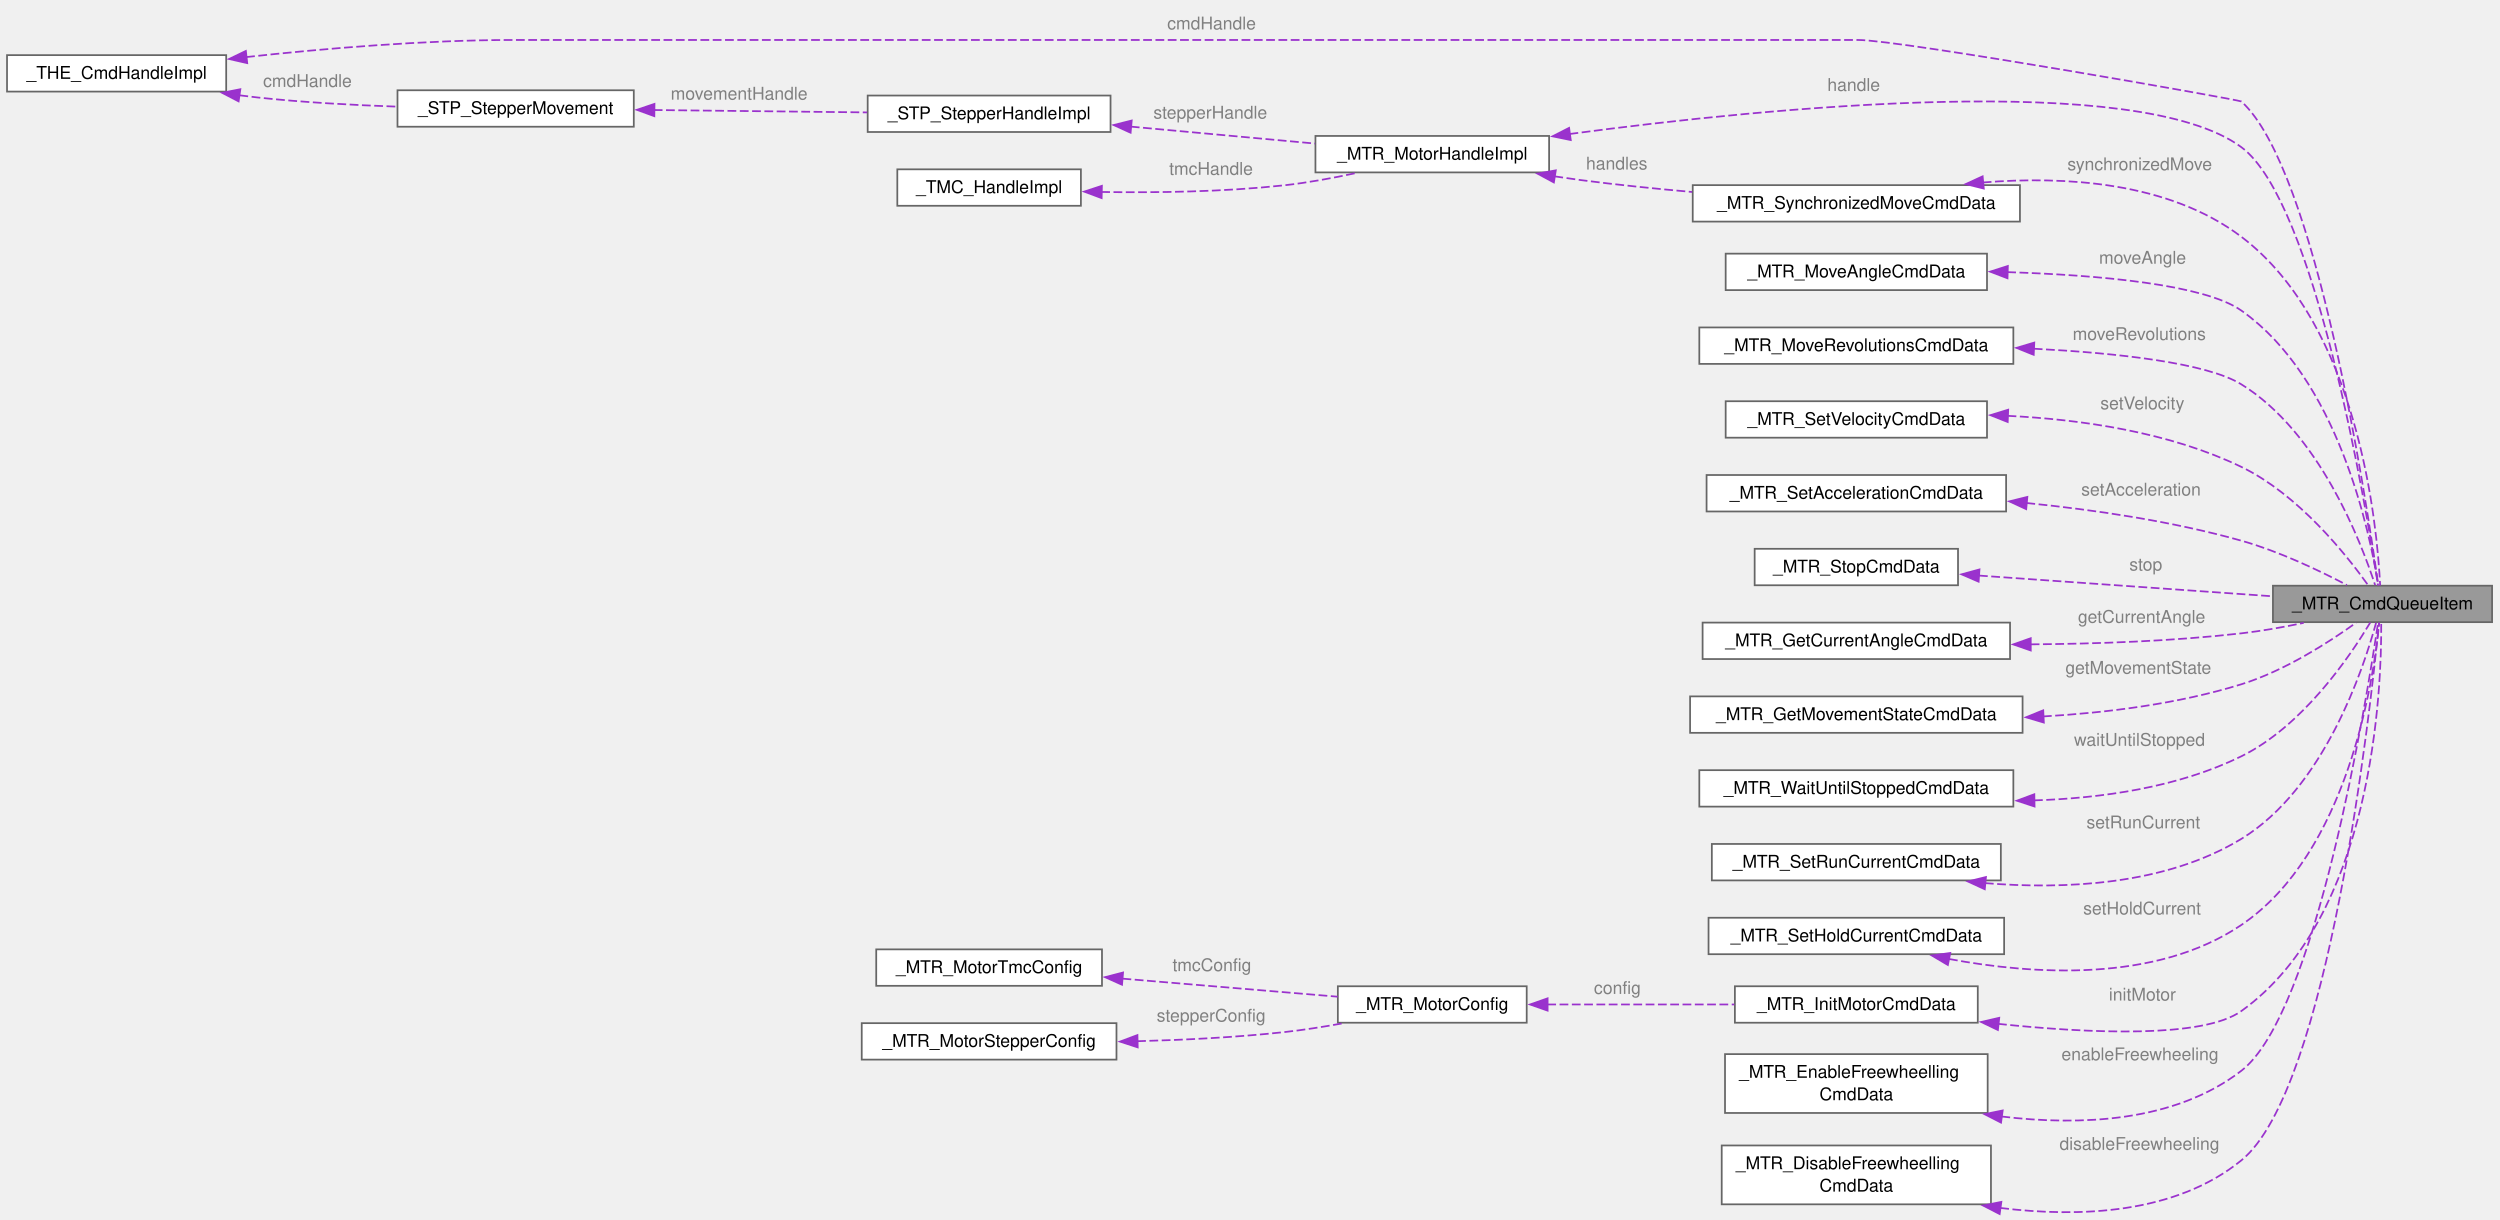
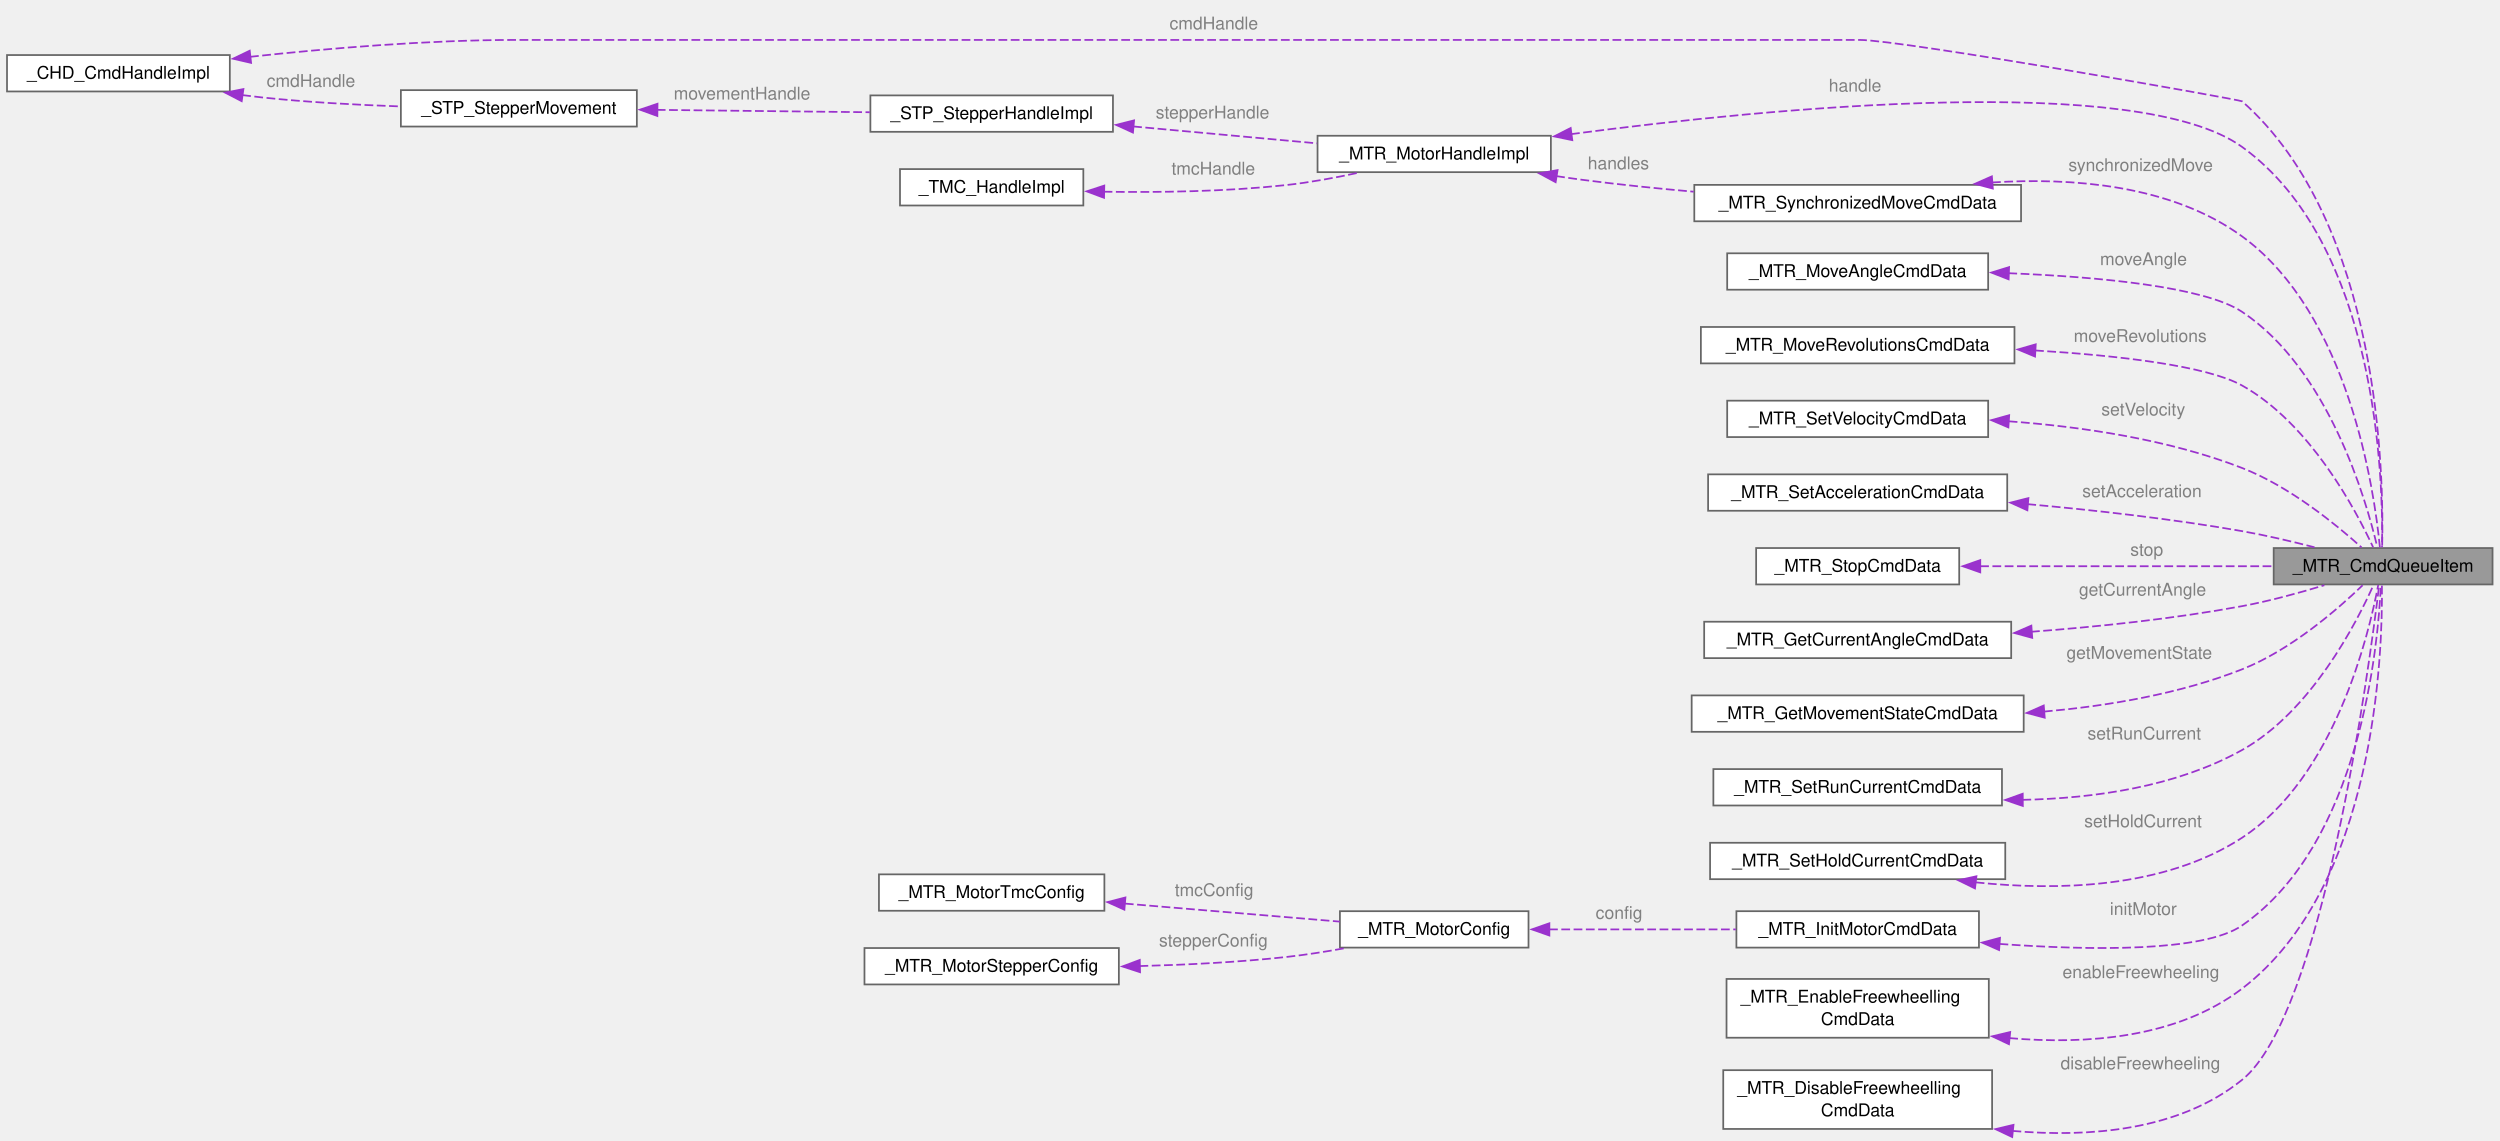
- <svg xmlns="http://www.w3.org/2000/svg" xmlns:xlink="http://www.w3.org/1999/xlink" width="1423pt" height="694pt" viewBox="0.00 0.00 1423.00 694.00">
-   <g id="graph0" class="graph" transform="scale(1 1) rotate(0) translate(4 690.08)">
+ <svg xmlns="http://www.w3.org/2000/svg" xmlns:xlink="http://www.w3.org/1999/xlink" width="1425pt" height="650pt" viewBox="0.00 0.00 1425.00 650.00">
+   <g id="graph0" class="graph" transform="scale(1 1) rotate(0) translate(4 646.05)">
    <g id="Node000001" class="node">
      <g id="a_Node000001">
        <a xlink:title=" ">
-           <polygon fill="#999999" stroke="#666666" points="1414.5,-356.7 1289.75,-356.7 1289.75,-335.95 1414.5,-335.95 1414.5,-356.7" />
-           <text xml:space="preserve" text-anchor="middle" x="1352.12" y="-343.2" font-family="Helvetica,sans-Serif" font-size="10.00">_MTR_CmdQueueItem</text>
+           <polygon fill="#999999" stroke="#666666" points="1416.75,-333.67 1292,-333.67 1292,-312.92 1416.75,-312.92 1416.75,-333.67" />
+           <text xml:space="preserve" text-anchor="middle" x="1354.38" y="-320.17" font-family="Helvetica,sans-Serif" font-size="10.00">_MTR_CmdQueueItem</text>
        </a>
      </g>
    </g>
    <g id="Node000002" class="node">
      <g id="a_Node000002">
        <a xlink:href="struct__MTR__MotorHandleImpl.html" target="_top" xlink:title=" ">
-           <polygon fill="white" stroke="#666666" points="877.75,-612.7 744.75,-612.7 744.75,-591.95 877.75,-591.95 877.75,-612.7" />
-           <text xml:space="preserve" text-anchor="middle" x="811.25" y="-599.2" font-family="Helvetica,sans-Serif" font-size="10.00">_MTR_MotorHandleImpl</text>
+           <polygon fill="white" stroke="#666666" points="880,-568.67 747,-568.67 747,-547.92 880,-547.92 880,-568.67" />
+           <text xml:space="preserve" text-anchor="middle" x="813.5" y="-555.17" font-family="Helvetica,sans-Serif" font-size="10.00">_MTR_MotorHandleImpl</text>
        </a>
      </g>
    </g>
    <g id="edge1_Node000001_Node000002" class="edge">
      <g id="a_edge1_Node000001_Node000002">
        <a xlink:title=" ">
-           <path fill="none" stroke="#9a32cd" stroke-dasharray="5,2" d="M889.35,-613.8C1004.25,-629.13 1213.19,-649.68 1271.75,-606.33 1313.95,-575.09 1342.75,-401.75 1349.57,-356.92" />
-           <polygon fill="#9a32cd" stroke="#9a32cd" points="890.07,-610.36 879.69,-612.49 889.13,-617.3 890.07,-610.36" />
-         </a>
-       </g>
-       <text xml:space="preserve" text-anchor="start" x="1036.12" y="-638.33" font-family="Helvetica,sans-Serif" font-size="10.00" fill="grey">handle</text>
-     </g>
-     <g id="Node000015" class="node">
-       <g id="a_Node000015">
+           <path fill="none" stroke="#9a32cd" stroke-dasharray="5,2" d="M891.47,-569.59C1006.2,-584.69 1214.91,-604.93 1274,-562.3 1351.11,-506.65 1354.49,-373.04 1353.76,-334.11" />
+           <polygon fill="#9a32cd" stroke="#9a32cd" points="892.2,-566.16 881.83,-568.3 891.28,-573.1 892.2,-566.16" />
+         </a>
+       </g>
+       <text xml:space="preserve" text-anchor="start" x="1038.38" y="-593.85" font-family="Helvetica,sans-Serif" font-size="10.00" fill="grey">handle</text>
+     </g>
+     <g id="Node000014" class="node">
+       <g id="a_Node000014">
        <a xlink:href="struct__MTR__SynchronizedMoveCmdData.html" target="_top" xlink:title=" ">
-           <polygon fill="white" stroke="#666666" points="1145.75,-584.7 959.5,-584.7 959.5,-563.95 1145.75,-563.95 1145.75,-584.7" />
-           <text xml:space="preserve" text-anchor="middle" x="1052.62" y="-571.2" font-family="Helvetica,sans-Serif" font-size="10.00">_MTR_SynchronizedMoveCmdData</text>
-         </a>
-       </g>
-     </g>
-     <g id="edge16_Node000015_Node000002" class="edge">
-       <g id="a_edge16_Node000015_Node000002">
-         <a xlink:title=" ">
-           <path fill="none" stroke="#9a32cd" stroke-dasharray="5,2" d="M880.74,-589.72C885.81,-588.94 890.86,-588.22 895.75,-587.58 916.22,-584.91 938.27,-582.65 959.16,-580.81" />
-           <polygon fill="#9a32cd" stroke="#9a32cd" points="880.46,-586.22 871.13,-591.25 881.56,-593.13 880.46,-586.22" />
-         </a>
-       </g>
-       <text xml:space="preserve" text-anchor="start" x="898.75" y="-593.58" font-family="Helvetica,sans-Serif" font-size="10.00" fill="grey">handles</text>
+           <polygon fill="white" stroke="#666666" points="1148,-540.67 961.75,-540.67 961.75,-519.92 1148,-519.92 1148,-540.67" />
+           <text xml:space="preserve" text-anchor="middle" x="1054.88" y="-527.17" font-family="Helvetica,sans-Serif" font-size="10.00">_MTR_SynchronizedMoveCmdData</text>
+         </a>
+       </g>
+     </g>
+     <g id="edge15_Node000014_Node000002" class="edge">
+       <g id="a_edge15_Node000014_Node000002">
+         <a xlink:title=" ">
+           <path fill="none" stroke="#9a32cd" stroke-dasharray="5,2" d="M882.99,-545.69C888.06,-544.91 893.11,-544.19 898,-543.55 918.47,-540.88 940.52,-538.62 961.41,-536.78" />
+           <polygon fill="#9a32cd" stroke="#9a32cd" points="882.71,-542.19 873.38,-547.22 883.81,-549.1 882.71,-542.19" />
+         </a>
+       </g>
+       <text xml:space="preserve" text-anchor="start" x="901" y="-549.55" font-family="Helvetica,sans-Serif" font-size="10.00" fill="grey">handles</text>
    </g>
    <g id="Node000003" class="node">
      <g id="a_Node000003">
        <a xlink:href="struct__STP__StepperHandleImpl.html" target="_top" xlink:title="Handle structure for a stepper motor instance.">
-           <polygon fill="white" stroke="#666666" points="628.12,-635.7 489.88,-635.7 489.88,-614.95 628.12,-614.95 628.12,-635.7" />
-           <text xml:space="preserve" text-anchor="middle" x="559" y="-622.2" font-family="Helvetica,sans-Serif" font-size="10.00">_STP_StepperHandleImpl</text>
+           <polygon fill="white" stroke="#666666" points="630.38,-591.67 492.12,-591.67 492.12,-570.92 630.38,-570.92 630.38,-591.67" />
+           <text xml:space="preserve" text-anchor="middle" x="561.25" y="-578.17" font-family="Helvetica,sans-Serif" font-size="10.00">_STP_StepperHandleImpl</text>
        </a>
      </g>
    </g>
    <g id="edge2_Node000002_Node000003" class="edge">
      <g id="a_edge2_Node000002_Node000003">
        <a xlink:title=" ">
-           <path fill="none" stroke="#9a32cd" stroke-dasharray="5,2" d="M639.64,-618.01C673.45,-614.9 712.4,-611.32 744.54,-608.37" />
-           <polygon fill="#9a32cd" stroke="#9a32cd" points="639.53,-614.51 629.89,-618.91 640.17,-621.48 639.53,-614.51" />
-         </a>
-       </g>
-       <text xml:space="preserve" text-anchor="start" x="652.5" y="-622.57" font-family="Helvetica,sans-Serif" font-size="10.00" fill="grey">stepperHandle</text>
+           <path fill="none" stroke="#9a32cd" stroke-dasharray="5,2" d="M641.89,-573.98C675.7,-570.87 714.65,-567.29 746.79,-564.34" />
+           <polygon fill="#9a32cd" stroke="#9a32cd" points="641.78,-570.47 632.14,-574.87 642.42,-577.44 641.78,-570.47" />
+         </a>
+       </g>
+       <text xml:space="preserve" text-anchor="start" x="654.75" y="-578.53" font-family="Helvetica,sans-Serif" font-size="10.00" fill="grey">stepperHandle</text>
    </g>
    <g id="Node000004" class="node">
      <g id="a_Node000004">
        <a xlink:href="struct__STP__StepperMovement.html" target="_top" xlink:title="Structure for tracking stepper motor movement state and parameters.">
-           <polygon fill="white" stroke="#666666" points="356.75,-638.7 222.25,-638.7 222.25,-617.95 356.75,-617.95 356.75,-638.7" />
-           <text xml:space="preserve" text-anchor="middle" x="289.5" y="-625.2" font-family="Helvetica,sans-Serif" font-size="10.00">_STP_StepperMovement</text>
+           <polygon fill="white" stroke="#666666" points="359,-594.67 224.5,-594.67 224.5,-573.92 359,-573.92 359,-594.67" />
+           <text xml:space="preserve" text-anchor="middle" x="291.75" y="-581.17" font-family="Helvetica,sans-Serif" font-size="10.00">_STP_StepperMovement</text>
        </a>
      </g>
    </g>
    <g id="edge3_Node000003_Node000004" class="edge">
      <g id="a_edge3_Node000003_Node000004">
        <a xlink:title=" ">
-           <path fill="none" stroke="#9a32cd" stroke-dasharray="5,2" d="M368.1,-627.46C406.51,-627.03 452.46,-626.51 489.55,-626.1" />
-           <polygon fill="#9a32cd" stroke="#9a32cd" points="368.44,-623.95 358.48,-627.57 368.52,-630.95 368.44,-623.95" />
-         </a>
-       </g>
-       <text xml:space="preserve" text-anchor="start" x="377.75" y="-633.36" font-family="Helvetica,sans-Serif" font-size="10.00" fill="grey">movementHandle</text>
+           <path fill="none" stroke="#9a32cd" stroke-dasharray="5,2" d="M370.35,-583.43C408.76,-583 454.71,-582.48 491.8,-582.07" />
+           <polygon fill="#9a32cd" stroke="#9a32cd" points="370.69,-579.92 360.73,-583.54 370.77,-586.92 370.69,-579.92" />
+         </a>
+       </g>
+       <text xml:space="preserve" text-anchor="start" x="380" y="-589.33" font-family="Helvetica,sans-Serif" font-size="10.00" fill="grey">movementHandle</text>
    </g>
    <g id="Node000005" class="node">
      <g id="a_Node000005">
-         <a xlink:href="struct__THE__CmdHandleImpl.html" target="_top" xlink:title=" ">
-           <polygon fill="white" stroke="#666666" points="124.75,-658.7 0,-658.7 0,-637.95 124.75,-637.95 124.75,-658.7" />
-           <text xml:space="preserve" text-anchor="middle" x="62.38" y="-645.2" font-family="Helvetica,sans-Serif" font-size="10.00">_THE_CmdHandleImpl</text>
+         <a xlink:href="struct__CHD__CmdHandleImpl.html" target="_top" xlink:title=" ">
+           <polygon fill="white" stroke="#666666" points="127,-614.67 0,-614.67 0,-593.92 127,-593.92 127,-614.67" />
+           <text xml:space="preserve" text-anchor="middle" x="63.5" y="-601.17" font-family="Helvetica,sans-Serif" font-size="10.00">_CHD_CmdHandleImpl</text>
        </a>
      </g>
    </g>
    <g id="edge6_Node000001_Node000005" class="edge">
      <g id="a_edge6_Node000001_Node000005">
        <a xlink:title=" ">
-           <path fill="none" stroke="#9a32cd" stroke-dasharray="5,2" d="M136.07,-657.59C180.1,-662.42 237.44,-667.33 288.5,-667.33 288.5,-667.33 288.5,-667.33 1053.62,-667.33 1077.58,-667.33 1270.68,-633.3 1271.75,-632.33 1314.52,-593.77 1343.11,-404.55 1349.68,-357.12" />
-           <polygon fill="#9a32cd" stroke="#9a32cd" points="136.72,-654.14 126.39,-656.5 135.94,-661.09 136.72,-654.14" />
-         </a>
-       </g>
-       <text xml:space="preserve" text-anchor="start" x="660.38" y="-673.33" font-family="Helvetica,sans-Serif" font-size="10.00" fill="grey">cmdHandle</text>
+           <path fill="none" stroke="#9a32cd" stroke-dasharray="5,2" d="M138.5,-613.66C182.63,-618.46 239.8,-623.3 290.75,-623.3 290.75,-623.3 290.75,-623.3 1055.88,-623.3 1079.82,-623.3 1272.91,-589.26 1274,-588.3 1352.83,-518.67 1354.88,-374.24 1353.82,-333.94" />
+           <polygon fill="#9a32cd" stroke="#9a32cd" points="139.12,-610.21 128.79,-612.58 138.34,-617.16 139.12,-610.21" />
+         </a>
+       </g>
+       <text xml:space="preserve" text-anchor="start" x="662.62" y="-629.3" font-family="Helvetica,sans-Serif" font-size="10.00" fill="grey">cmdHandle</text>
    </g>
    <g id="edge4_Node000004_Node000005" class="edge">
      <g id="a_edge4_Node000004_Node000005">
        <a xlink:title=" ">
-           <path fill="none" stroke="#9a32cd" stroke-dasharray="5,2" d="M132.26,-635.84C135.8,-635.38 139.31,-634.95 142.75,-634.58 168.56,-631.8 197.07,-630.25 221.98,-629.38" />
-           <polygon fill="#9a32cd" stroke="#9a32cd" points="131.81,-632.37 122.41,-637.25 132.8,-639.3 131.81,-632.37" />
-         </a>
-       </g>
-       <text xml:space="preserve" text-anchor="start" x="145.75" y="-640.58" font-family="Helvetica,sans-Serif" font-size="10.00" fill="grey">cmdHandle</text>
+           <path fill="none" stroke="#9a32cd" stroke-dasharray="5,2" d="M134.02,-591.86C137.73,-591.37 141.4,-590.93 145,-590.55 170.81,-587.8 199.32,-586.25 224.23,-585.38" />
+           <polygon fill="#9a32cd" stroke="#9a32cd" points="133.77,-588.36 124.35,-593.23 134.75,-595.29 133.77,-588.36" />
+         </a>
+       </g>
+       <text xml:space="preserve" text-anchor="start" x="148" y="-596.55" font-family="Helvetica,sans-Serif" font-size="10.00" fill="grey">cmdHandle</text>
    </g>
    <g id="Node000006" class="node">
      <g id="a_Node000006">
        <a xlink:href="struct__TMC__HandleImpl.html" target="_top" xlink:title=" ">
-           <polygon fill="white" stroke="#666666" points="611.25,-593.7 506.75,-593.7 506.75,-572.95 611.25,-572.95 611.25,-593.7" />
-           <text xml:space="preserve" text-anchor="middle" x="559" y="-580.2" font-family="Helvetica,sans-Serif" font-size="10.00">_TMC_HandleImpl</text>
+           <polygon fill="white" stroke="#666666" points="613.5,-549.67 509,-549.67 509,-528.92 613.5,-528.92 613.5,-549.67" />
+           <text xml:space="preserve" text-anchor="middle" x="561.25" y="-536.17" font-family="Helvetica,sans-Serif" font-size="10.00">_TMC_HandleImpl</text>
        </a>
      </g>
    </g>
    <g id="edge5_Node000002_Node000006" class="edge">
      <g id="a_edge5_Node000002_Node000006">
        <a xlink:title=" ">
-           <path fill="none" stroke="#9a32cd" stroke-dasharray="5,2" d="M622.81,-580.81C654.13,-580.32 692.53,-580.85 726.75,-584.58 740.16,-586.04 754.58,-588.7 767.61,-591.53" />
-           <polygon fill="#9a32cd" stroke="#9a32cd" points="623.05,-577.31 613.12,-581.01 623.19,-584.31 623.05,-577.31" />
-         </a>
-       </g>
-       <text xml:space="preserve" text-anchor="start" x="661.5" y="-590.58" font-family="Helvetica,sans-Serif" font-size="10.00" fill="grey">tmcHandle</text>
+           <path fill="none" stroke="#9a32cd" stroke-dasharray="5,2" d="M625.06,-536.78C656.38,-536.29 694.78,-536.82 729,-540.55 742.41,-542.01 756.83,-544.67 769.86,-547.5" />
+           <polygon fill="#9a32cd" stroke="#9a32cd" points="625.3,-533.28 615.37,-536.98 625.44,-540.28 625.3,-533.28" />
+         </a>
+       </g>
+       <text xml:space="preserve" text-anchor="start" x="663.75" y="-546.55" font-family="Helvetica,sans-Serif" font-size="10.00" fill="grey">tmcHandle</text>
    </g>
    <g id="Node000007" class="node">
      <g id="a_Node000007">
        <a xlink:href="struct__MTR__MoveAngleCmdData.html" target="_top" xlink:title=" ">
-           <polygon fill="white" stroke="#666666" points="1127,-545.7 978.25,-545.7 978.25,-524.95 1127,-524.95 1127,-545.7" />
-           <text xml:space="preserve" text-anchor="middle" x="1052.62" y="-532.2" font-family="Helvetica,sans-Serif" font-size="10.00">_MTR_MoveAngleCmdData</text>
+           <polygon fill="white" stroke="#666666" points="1129.25,-501.67 980.5,-501.67 980.5,-480.92 1129.25,-480.92 1129.25,-501.67" />
+           <text xml:space="preserve" text-anchor="middle" x="1054.88" y="-488.17" font-family="Helvetica,sans-Serif" font-size="10.00">_MTR_MoveAngleCmdData</text>
        </a>
      </g>
    </g>
    <g id="edge7_Node000001_Node000007" class="edge">
      <g id="a_edge7_Node000001_Node000007">
        <a xlink:title=" ">
-           <path fill="none" stroke="#9a32cd" stroke-dasharray="5,2" d="M1138.51,-535.19C1190.34,-533.52 1250.59,-528.24 1271.75,-513.33 1326.86,-474.5 1344.97,-387 1349.7,-356.81" />
-           <polygon fill="#9a32cd" stroke="#9a32cd" points="1138.67,-531.68 1128.77,-535.46 1138.86,-538.68 1138.67,-531.68" />
-         </a>
-       </g>
-       <text xml:space="preserve" text-anchor="start" x="1190.75" y="-539.97" font-family="Helvetica,sans-Serif" font-size="10.00" fill="grey">moveAngle</text>
+           <path fill="none" stroke="#9a32cd" stroke-dasharray="5,2" d="M1140.76,-490.33C1192.42,-488.23 1252.48,-482.63 1274,-468.3 1323.21,-435.53 1344.62,-361.61 1351.11,-333.98" />
+           <polygon fill="#9a32cd" stroke="#9a32cd" points="1140.92,-486.82 1131.06,-490.68 1141.18,-493.81 1140.92,-486.82" />
+         </a>
+       </g>
+       <text xml:space="preserve" text-anchor="start" x="1193" y="-494.92" font-family="Helvetica,sans-Serif" font-size="10.00" fill="grey">moveAngle</text>
    </g>
    <g id="Node000008" class="node">
      <g id="a_Node000008">
        <a xlink:href="struct__MTR__MoveRevolutionsCmdData.html" target="_top" xlink:title=" ">
-           <polygon fill="white" stroke="#666666" points="1142,-503.7 963.25,-503.7 963.25,-482.95 1142,-482.95 1142,-503.7" />
-           <text xml:space="preserve" text-anchor="middle" x="1052.62" y="-490.2" font-family="Helvetica,sans-Serif" font-size="10.00">_MTR_MoveRevolutionsCmdData</text>
+           <polygon fill="white" stroke="#666666" points="1144.25,-459.67 965.5,-459.67 965.5,-438.92 1144.25,-438.92 1144.25,-459.67" />
+           <text xml:space="preserve" text-anchor="middle" x="1054.88" y="-446.17" font-family="Helvetica,sans-Serif" font-size="10.00">_MTR_MoveRevolutionsCmdData</text>
        </a>
      </g>
    </g>
    <g id="edge8_Node000001_Node000008" class="edge">
      <g id="a_edge8_Node000001_Node000008">
        <a xlink:title=" ">
-           <path fill="none" stroke="#9a32cd" stroke-dasharray="5,2" d="M1153.6,-491.6C1201.17,-489.13 1251.92,-483.56 1271.75,-471.33 1315.94,-444.06 1339.81,-382 1347.92,-357.03" />
-           <polygon fill="#9a32cd" stroke="#9a32cd" points="1153.58,-488.1 1143.75,-492.07 1153.91,-495.09 1153.58,-488.1" />
-         </a>
-       </g>
-       <text xml:space="preserve" text-anchor="start" x="1175.75" y="-496.55" font-family="Helvetica,sans-Serif" font-size="10.00" fill="grey">moveRevolutions</text>
+           <path fill="none" stroke="#9a32cd" stroke-dasharray="5,2" d="M1155.97,-446.3C1203.26,-443.38 1253.73,-437.63 1274,-426.3 1312.63,-404.71 1338.63,-355.8 1348.7,-334.06" />
+           <polygon fill="#9a32cd" stroke="#9a32cd" points="1155.97,-442.8 1146.18,-446.86 1156.37,-449.79 1155.97,-442.8" />
+         </a>
+       </g>
+       <text xml:space="preserve" text-anchor="start" x="1178" y="-451.14" font-family="Helvetica,sans-Serif" font-size="10.00" fill="grey">moveRevolutions</text>
    </g>
    <g id="Node000009" class="node">
      <g id="a_Node000009">
        <a xlink:href="struct__MTR__SetVelocityCmdData.html" target="_top" xlink:title=" ">
-           <polygon fill="white" stroke="#666666" points="1127,-461.7 978.25,-461.7 978.25,-440.95 1127,-440.95 1127,-461.7" />
-           <text xml:space="preserve" text-anchor="middle" x="1052.62" y="-448.2" font-family="Helvetica,sans-Serif" font-size="10.00">_MTR_SetVelocityCmdData</text>
+           <polygon fill="white" stroke="#666666" points="1129.25,-417.67 980.5,-417.67 980.5,-396.92 1129.25,-396.92 1129.25,-417.67" />
+           <text xml:space="preserve" text-anchor="middle" x="1054.88" y="-404.17" font-family="Helvetica,sans-Serif" font-size="10.00">_MTR_SetVelocityCmdData</text>
        </a>
      </g>
    </g>
    <g id="edge9_Node000001_Node000009" class="edge">
      <g id="a_edge9_Node000001_Node000009">
        <a xlink:title=" ">
-           <path fill="none" stroke="#9a32cd" stroke-dasharray="5,2" d="M1138.71,-453.39C1180.59,-451.34 1230.75,-444.13 1271.75,-424.33 1304.11,-408.7 1331.35,-374.61 1343.82,-357.13" />
-           <polygon fill="#9a32cd" stroke="#9a32cd" points="1138.78,-449.88 1128.93,-453.77 1139.06,-456.88 1138.78,-449.88" />
-         </a>
-       </g>
-       <text xml:space="preserve" text-anchor="start" x="1191.5" y="-457.1" font-family="Helvetica,sans-Serif" font-size="10.00" fill="grey">setVelocity</text>
+           <path fill="none" stroke="#9a32cd" stroke-dasharray="5,2" d="M1140.94,-405.91C1182.27,-402.88 1231.96,-395.65 1274,-379.3 1301.03,-368.78 1327.57,-347.12 1342.08,-334.03" />
+           <polygon fill="#9a32cd" stroke="#9a32cd" points="1140.78,-402.42 1131.03,-406.56 1141.24,-409.4 1140.78,-402.42" />
+         </a>
+       </g>
+       <text xml:space="preserve" text-anchor="start" x="1193.75" y="-409.25" font-family="Helvetica,sans-Serif" font-size="10.00" fill="grey">setVelocity</text>
    </g>
    <g id="Node000010" class="node">
      <g id="a_Node000010">
        <a xlink:href="struct__MTR__SetAccelerationCmdData.html" target="_top" xlink:title=" ">
-           <polygon fill="white" stroke="#666666" points="1137.88,-419.7 967.38,-419.7 967.38,-398.95 1137.88,-398.95 1137.88,-419.7" />
-           <text xml:space="preserve" text-anchor="middle" x="1052.62" y="-406.2" font-family="Helvetica,sans-Serif" font-size="10.00">_MTR_SetAccelerationCmdData</text>
+           <polygon fill="white" stroke="#666666" points="1140.12,-375.67 969.62,-375.67 969.62,-354.92 1140.12,-354.92 1140.12,-375.67" />
+           <text xml:space="preserve" text-anchor="middle" x="1054.88" y="-362.17" font-family="Helvetica,sans-Serif" font-size="10.00">_MTR_SetAccelerationCmdData</text>
        </a>
      </g>
    </g>
    <g id="edge10_Node000001_Node000010" class="edge">
      <g id="a_edge10_Node000001_Node000010">
        <a xlink:title=" ">
-           <path fill="none" stroke="#9a32cd" stroke-dasharray="5,2" d="M1149.41,-403.78C1187.94,-399.92 1232.47,-393.39 1271.75,-382.33 1293.16,-376.3 1316.15,-365.33 1331.85,-357.07" />
-           <polygon fill="#9a32cd" stroke="#9a32cd" points="1149.31,-400.27 1139.69,-404.7 1149.97,-407.24 1149.31,-400.27" />
-         </a>
-       </g>
-       <text xml:space="preserve" text-anchor="start" x="1180.62" y="-408.02" font-family="Helvetica,sans-Serif" font-size="10.00" fill="grey">setAcceleration</text>
+           <path fill="none" stroke="#9a32cd" stroke-dasharray="5,2" d="M1151.57,-358.7C1189.82,-355.26 1234.16,-350.29 1274,-343.3 1287.58,-340.92 1302.26,-337.47 1315.26,-334.1" />
+           <polygon fill="#9a32cd" stroke="#9a32cd" points="1151.6,-355.18 1141.94,-359.54 1152.2,-362.15 1151.6,-355.18" />
+         </a>
+       </g>
+       <text xml:space="preserve" text-anchor="start" x="1182.88" y="-362.68" font-family="Helvetica,sans-Serif" font-size="10.00" fill="grey">setAcceleration</text>
    </g>
    <g id="Node000011" class="node">
      <g id="a_Node000011">
        <a xlink:href="struct__MTR__StopCmdData.html" target="_top" xlink:title=" ">
-           <polygon fill="white" stroke="#666666" points="1110.5,-377.7 994.75,-377.7 994.75,-356.95 1110.5,-356.95 1110.5,-377.7" />
-           <text xml:space="preserve" text-anchor="middle" x="1052.62" y="-364.2" font-family="Helvetica,sans-Serif" font-size="10.00">_MTR_StopCmdData</text>
+           <polygon fill="white" stroke="#666666" points="1112.75,-333.67 997,-333.67 997,-312.92 1112.75,-312.92 1112.75,-333.67" />
+           <text xml:space="preserve" text-anchor="middle" x="1054.88" y="-320.17" font-family="Helvetica,sans-Serif" font-size="10.00">_MTR_StopCmdData</text>
        </a>
      </g>
    </g>
    <g id="edge11_Node000001_Node000011" class="edge">
      <g id="a_edge11_Node000001_Node000011">
        <a xlink:title=" ">
-           <path fill="none" stroke="#9a32cd" stroke-dasharray="5,2" d="M1122.43,-362.47C1172.83,-358.91 1240.65,-354.13 1289.32,-350.69" />
-           <polygon fill="#9a32cd" stroke="#9a32cd" points="1122.22,-358.98 1112.5,-363.17 1122.72,-365.96 1122.22,-358.98" />
-         </a>
-       </g>
-       <text xml:space="preserve" text-anchor="start" x="1208" y="-365.33" font-family="Helvetica,sans-Serif" font-size="10.00" fill="grey">stop</text>
+           <path fill="none" stroke="#9a32cd" stroke-dasharray="5,2" d="M1124.68,-323.3C1175.08,-323.3 1242.9,-323.3 1291.57,-323.3" />
+           <polygon fill="#9a32cd" stroke="#9a32cd" points="1124.75,-319.8 1114.75,-323.3 1124.75,-326.8 1124.75,-319.8" />
+         </a>
+       </g>
+       <text xml:space="preserve" text-anchor="start" x="1210.25" y="-329.3" font-family="Helvetica,sans-Serif" font-size="10.00" fill="grey">stop</text>
    </g>
    <g id="Node000012" class="node">
      <g id="a_Node000012">
        <a xlink:href="struct__MTR__GetCurrentAngleCmdData.html" target="_top" xlink:title=" ">
-           <polygon fill="white" stroke="#666666" points="1140.12,-335.7 965.12,-335.7 965.12,-314.95 1140.12,-314.95 1140.12,-335.7" />
-           <text xml:space="preserve" text-anchor="middle" x="1052.62" y="-322.2" font-family="Helvetica,sans-Serif" font-size="10.00">_MTR_GetCurrentAngleCmdData</text>
+           <polygon fill="white" stroke="#666666" points="1142.38,-291.67 967.38,-291.67 967.38,-270.92 1142.38,-270.92 1142.38,-291.67" />
+           <text xml:space="preserve" text-anchor="middle" x="1054.88" y="-278.17" font-family="Helvetica,sans-Serif" font-size="10.00">_MTR_GetCurrentAngleCmdData</text>
        </a>
      </g>
    </g>
    <g id="edge12_Node000001_Node000012" class="edge">
      <g id="a_edge12_Node000001_Node000012">
        <a xlink:title=" ">
-           <path fill="none" stroke="#9a32cd" stroke-dasharray="5,2" d="M1151.86,-323.32C1189.47,-323.58 1232.7,-325.12 1271.75,-329.58 1283.36,-330.91 1295.79,-333.13 1307.28,-335.54" />
-           <polygon fill="#9a32cd" stroke="#9a32cd" points="1151.91,-319.82 1141.9,-323.28 1151.89,-326.82 1151.91,-319.82" />
-         </a>
-       </g>
-       <text xml:space="preserve" text-anchor="start" x="1178.75" y="-335.58" font-family="Helvetica,sans-Serif" font-size="10.00" fill="grey">getCurrentAngle</text>
+           <path fill="none" stroke="#9a32cd" stroke-dasharray="5,2" d="M1153.66,-285.93C1191.47,-288.76 1234.96,-293.3 1274,-300.55 1289.64,-303.45 1306.65,-308.12 1320.88,-312.47" />
+           <polygon fill="#9a32cd" stroke="#9a32cd" points="1154.37,-282.47 1144.15,-285.25 1153.87,-289.45 1154.37,-282.47" />
+         </a>
+       </g>
+       <text xml:space="preserve" text-anchor="start" x="1181" y="-306.55" font-family="Helvetica,sans-Serif" font-size="10.00" fill="grey">getCurrentAngle</text>
    </g>
    <g id="Node000013" class="node">
      <g id="a_Node000013">
        <a xlink:href="struct__MTR__GetMovementStateCmdData.html" target="_top" xlink:title=" ">
-           <polygon fill="white" stroke="#666666" points="1147.25,-293.7 958,-293.7 958,-272.95 1147.25,-272.95 1147.25,-293.7" />
-           <text xml:space="preserve" text-anchor="middle" x="1052.62" y="-280.2" font-family="Helvetica,sans-Serif" font-size="10.00">_MTR_GetMovementStateCmdData</text>
+           <polygon fill="white" stroke="#666666" points="1149.5,-249.67 960.25,-249.67 960.25,-228.92 1149.5,-228.92 1149.5,-249.67" />
+           <text xml:space="preserve" text-anchor="middle" x="1054.88" y="-236.17" font-family="Helvetica,sans-Serif" font-size="10.00">_MTR_GetMovementStateCmdData</text>
        </a>
      </g>
    </g>
    <g id="edge13_Node000001_Node000013" class="edge">
      <g id="a_edge13_Node000001_Node000013">
        <a xlink:title=" ">
-           <path fill="none" stroke="#9a32cd" stroke-dasharray="5,2" d="M1158.83,-282.27C1195.25,-284.35 1235.91,-289.46 1271.75,-300.58 1296.51,-308.26 1321.92,-324.71 1337.11,-335.64" />
-           <polygon fill="#9a32cd" stroke="#9a32cd" points="1159.35,-278.79 1149.19,-281.8 1159,-285.79 1159.35,-278.79" />
-         </a>
-       </g>
-       <text xml:space="preserve" text-anchor="start" x="1171.62" y="-306.58" font-family="Helvetica,sans-Serif" font-size="10.00" fill="grey">getMovementState</text>
-     </g>
-     <g id="Node000014" class="node">
-       <g id="a_Node000014">
-         <a xlink:href="struct__MTR__WaitUntilStoppedCmdData.html" target="_top" xlink:title=" ">
-           <polygon fill="white" stroke="#666666" points="1142,-251.7 963.25,-251.7 963.25,-230.95 1142,-230.95 1142,-251.7" />
-           <text xml:space="preserve" text-anchor="middle" x="1052.62" y="-238.2" font-family="Helvetica,sans-Serif" font-size="10.00">_MTR_WaitUntilStoppedCmdData</text>
-         </a>
-       </g>
+           <path fill="none" stroke="#9a32cd" stroke-dasharray="5,2" d="M1161,-240.43C1197.76,-243.67 1238.66,-250.59 1274,-264.55 1301.75,-275.51 1328.44,-298.71 1342.7,-312.45" />
+           <polygon fill="#9a32cd" stroke="#9a32cd" points="1161.49,-236.96 1151.24,-239.66 1160.94,-243.93 1161.49,-236.96" />
+         </a>
+       </g>
+       <text xml:space="preserve" text-anchor="start" x="1173.88" y="-270.55" font-family="Helvetica,sans-Serif" font-size="10.00" fill="grey">getMovementState</text>
    </g>
    <g id="edge14_Node000001_Node000014" class="edge">
      <g id="a_edge14_Node000001_Node000014">
        <a xlink:title=" ">
-           <path fill="none" stroke="#9a32cd" stroke-dasharray="5,2" d="M1153.75,-234.5C1192.33,-235.69 1235.74,-241.89 1271.75,-259.58 1306.75,-276.77 1333.71,-316.6 1345.14,-335.72" />
-           <polygon fill="#9a32cd" stroke="#9a32cd" points="1154.06,-231.01 1143.99,-234.32 1153.93,-238.01 1154.06,-231.01" />
-         </a>
-       </g>
-       <text xml:space="preserve" text-anchor="start" x="1176.5" y="-265.58" font-family="Helvetica,sans-Serif" font-size="10.00" fill="grey">waitUntilStopped</text>
-     </g>
-     <g id="edge15_Node000001_Node000015" class="edge">
-       <g id="a_edge15_Node000001_Node000015">
-         <a xlink:title=" ">
-           <path fill="none" stroke="#9a32cd" stroke-dasharray="5,2" d="M1124.55,-586.21C1170.9,-589.96 1230.29,-586.67 1271.75,-555.33 1338.32,-505 1349.06,-391.79 1350.79,-356.82" />
-           <polygon fill="#9a32cd" stroke="#9a32cd" points="1125.17,-582.75 1114.88,-585.3 1124.51,-589.72 1125.17,-582.75" />
-         </a>
-       </g>
-       <text xml:space="preserve" text-anchor="start" x="1172.75" y="-593.19" font-family="Helvetica,sans-Serif" font-size="10.00" fill="grey">synchronizedMove</text>
+           <path fill="none" stroke="#9a32cd" stroke-dasharray="5,2" d="M1131.45,-542.04C1176.85,-544.94 1233.48,-540.78 1274,-511.3 1334.73,-467.1 1349.31,-367.18 1352.53,-334.13" />
+           <polygon fill="#9a32cd" stroke="#9a32cd" points="1131.91,-538.56 1121.67,-541.27 1131.37,-545.54 1131.91,-538.56" />
+         </a>
+       </g>
+       <text xml:space="preserve" text-anchor="start" x="1175" y="-548.54" font-family="Helvetica,sans-Serif" font-size="10.00" fill="grey">synchronizedMove</text>
+     </g>
+     <g id="Node000015" class="node">
+       <g id="a_Node000015">
+         <a xlink:href="struct__MTR__SetRunCurrentCmdData.html" target="_top" xlink:title=" ">
+           <polygon fill="white" stroke="#666666" points="1137.12,-207.67 972.62,-207.67 972.62,-186.92 1137.12,-186.92 1137.12,-207.67" />
+           <text xml:space="preserve" text-anchor="middle" x="1054.88" y="-194.17" font-family="Helvetica,sans-Serif" font-size="10.00">_MTR_SetRunCurrentCmdData</text>
+         </a>
+       </g>
+     </g>
+     <g id="edge16_Node000001_Node000015" class="edge">
+       <g id="a_edge16_Node000001_Node000015">
+         <a xlink:title=" ">
+           <path fill="none" stroke="#9a32cd" stroke-dasharray="5,2" d="M1148.77,-190.14C1189.48,-190.96 1236.43,-197.55 1274,-218.55 1313.24,-240.48 1339.09,-290.69 1348.92,-312.67" />
+           <polygon fill="#9a32cd" stroke="#9a32cd" points="1149,-186.64 1138.98,-190.07 1148.95,-193.64 1149,-186.64" />
+         </a>
+       </g>
+       <text xml:space="preserve" text-anchor="start" x="1185.88" y="-224.55" font-family="Helvetica,sans-Serif" font-size="10.00" fill="grey">setRunCurrent</text>
    </g>
    <g id="Node000016" class="node">
      <g id="a_Node000016">
-         <a xlink:href="struct__MTR__SetRunCurrentCmdData.html" target="_top" xlink:title=" ">
-           <polygon fill="white" stroke="#666666" points="1134.88,-209.7 970.38,-209.7 970.38,-188.95 1134.88,-188.95 1134.88,-209.7" />
-           <text xml:space="preserve" text-anchor="middle" x="1052.62" y="-196.2" font-family="Helvetica,sans-Serif" font-size="10.00">_MTR_SetRunCurrentCmdData</text>
+         <a xlink:href="struct__MTR__SetHoldCurrentCmdData.html" target="_top" xlink:title=" ">
+           <polygon fill="white" stroke="#666666" points="1139,-165.67 970.75,-165.67 970.75,-144.92 1139,-144.92 1139,-165.67" />
+           <text xml:space="preserve" text-anchor="middle" x="1054.88" y="-152.17" font-family="Helvetica,sans-Serif" font-size="10.00">_MTR_SetHoldCurrentCmdData</text>
        </a>
      </g>
    </g>
    <g id="edge17_Node000001_Node000016" class="edge">
      <g id="a_edge17_Node000001_Node000016">
        <a xlink:title=" ">
-           <path fill="none" stroke="#9a32cd" stroke-dasharray="5,2" d="M1125.79,-187.42C1170.91,-183.72 1228.46,-186.16 1271.75,-212.58 1318.77,-241.27 1341.26,-309.17 1348.45,-335.57" />
-           <polygon fill="#9a32cd" stroke="#9a32cd" points="1125.73,-183.91 1116.11,-188.34 1126.4,-190.88 1125.73,-183.91" />
-         </a>
-       </g>
-       <text xml:space="preserve" text-anchor="start" x="1183.62" y="-218.58" font-family="Helvetica,sans-Serif" font-size="10.00" fill="grey">setRunCurrent</text>
+           <path fill="none" stroke="#9a32cd" stroke-dasharray="5,2" d="M1122.13,-143.11C1168.36,-138.25 1229.5,-139.47 1274,-168.55 1326.58,-202.9 1346.12,-283.59 1351.59,-312.64" />
+           <polygon fill="#9a32cd" stroke="#9a32cd" points="1121.74,-139.63 1112.22,-144.29 1122.57,-146.58 1121.74,-139.63" />
+         </a>
+       </g>
+       <text xml:space="preserve" text-anchor="start" x="1184" y="-174.55" font-family="Helvetica,sans-Serif" font-size="10.00" fill="grey">setHoldCurrent</text>
    </g>
    <g id="Node000017" class="node">
      <g id="a_Node000017">
-         <a xlink:href="struct__MTR__SetHoldCurrentCmdData.html" target="_top" xlink:title=" ">
-           <polygon fill="white" stroke="#666666" points="1136.75,-167.7 968.5,-167.7 968.5,-146.95 1136.75,-146.95 1136.75,-167.7" />
-           <text xml:space="preserve" text-anchor="middle" x="1052.62" y="-154.2" font-family="Helvetica,sans-Serif" font-size="10.00">_MTR_SetHoldCurrentCmdData</text>
+         <a xlink:href="struct__MTR__InitMotorCmdData.html" target="_top" xlink:title=" ">
+           <polygon fill="white" stroke="#666666" points="1124,-126.67 985.75,-126.67 985.75,-105.92 1124,-105.92 1124,-126.67" />
+           <text xml:space="preserve" text-anchor="middle" x="1054.88" y="-113.17" font-family="Helvetica,sans-Serif" font-size="10.00">_MTR_InitMotorCmdData</text>
        </a>
      </g>
    </g>
    <g id="edge18_Node000001_Node000017" class="edge">
      <g id="a_edge18_Node000001_Node000017">
        <a xlink:title=" ">
-           <path fill="none" stroke="#9a32cd" stroke-dasharray="5,2" d="M1105.37,-144.23C1152.81,-135.36 1222.91,-130.53 1271.75,-163.58 1332.49,-204.67 1347.06,-303.03 1350.28,-335.63" />
-           <polygon fill="#9a32cd" stroke="#9a32cd" points="1104.72,-140.79 1095.61,-146.19 1106.1,-147.65 1104.72,-140.79" />
-         </a>
-       </g>
-       <text xml:space="preserve" text-anchor="start" x="1181.75" y="-169.58" font-family="Helvetica,sans-Serif" font-size="10.00" fill="grey">setHoldCurrent</text>
+           <path fill="none" stroke="#9a32cd" stroke-dasharray="5,2" d="M1135.72,-108.01C1188.61,-104.2 1252.14,-103.41 1274,-118.55 1341.39,-165.21 1351.57,-277.91 1353.1,-312.82" />
+           <polygon fill="#9a32cd" stroke="#9a32cd" points="1135.48,-104.51 1125.78,-108.77 1136.01,-111.49 1135.48,-104.51" />
+         </a>
+       </g>
+       <text xml:space="preserve" text-anchor="start" x="1198.62" y="-124.55" font-family="Helvetica,sans-Serif" font-size="10.00" fill="grey">initMotor</text>
    </g>
    <g id="Node000018" class="node">
      <g id="a_Node000018">
-         <a xlink:href="struct__MTR__InitMotorCmdData.html" target="_top" xlink:title=" ">
-           <polygon fill="white" stroke="#666666" points="1121.75,-128.7 983.5,-128.7 983.5,-107.95 1121.75,-107.95 1121.75,-128.7" />
-           <text xml:space="preserve" text-anchor="middle" x="1052.62" y="-115.2" font-family="Helvetica,sans-Serif" font-size="10.00">_MTR_InitMotorCmdData</text>
-         </a>
-       </g>
-     </g>
-     <g id="edge19_Node000001_Node000018" class="edge">
-       <g id="a_edge19_Node000001_Node000018">
-         <a xlink:title=" ">
-           <path fill="none" stroke="#9a32cd" stroke-dasharray="5,2" d="M1133.27,-107.31C1186.3,-101.76 1250.06,-99.08 1271.75,-114.58 1346.84,-168.23 1351.66,-297.44 1351.39,-335.57" />
-           <polygon fill="#9a32cd" stroke="#9a32cd" points="1133.2,-103.8 1123.64,-108.37 1133.97,-110.75 1133.2,-103.8" />
-         </a>
-       </g>
-       <text xml:space="preserve" text-anchor="start" x="1196.38" y="-120.58" font-family="Helvetica,sans-Serif" font-size="10.00" fill="grey">initMotor</text>
+         <a xlink:href="struct__MTR__MotorConfig.html" target="_top" xlink:title="Configuration structure for initializing one motor instance.">
+           <polygon fill="white" stroke="#666666" points="867.25,-126.67 759.75,-126.67 759.75,-105.92 867.25,-105.92 867.25,-126.67" />
+           <text xml:space="preserve" text-anchor="middle" x="813.5" y="-113.17" font-family="Helvetica,sans-Serif" font-size="10.00">_MTR_MotorConfig</text>
+         </a>
+       </g>
+     </g>
+     <g id="edge19_Node000017_Node000018" class="edge">
+       <g id="a_edge19_Node000017_Node000018">
+         <a xlink:title=" ">
+           <path fill="none" stroke="#9a32cd" stroke-dasharray="5,2" d="M878.95,-116.3C911.88,-116.3 951.94,-116.3 985.42,-116.3" />
+           <polygon fill="#9a32cd" stroke="#9a32cd" points="879.14,-112.8 869.14,-116.3 879.14,-119.8 879.14,-112.8" />
+         </a>
+       </g>
+       <text xml:space="preserve" text-anchor="start" x="905.5" y="-122.3" font-family="Helvetica,sans-Serif" font-size="10.00" fill="grey">config</text>
    </g>
    <g id="Node000019" class="node">
      <g id="a_Node000019">
-         <a xlink:href="struct__MTR__MotorConfig.html" target="_top" xlink:title="Configuration structure for initializing one motor instance.">
-           <polygon fill="white" stroke="#666666" points="865,-128.7 757.5,-128.7 757.5,-107.95 865,-107.95 865,-128.7" />
-           <text xml:space="preserve" text-anchor="middle" x="811.25" y="-115.2" font-family="Helvetica,sans-Serif" font-size="10.00">_MTR_MotorConfig</text>
+         <a xlink:href="struct__MTR__MotorTmcConfig.html" target="_top" xlink:title="TMC2209-related configuration values for one motor.">
+           <polygon fill="white" stroke="#666666" points="625.5,-147.67 497,-147.67 497,-126.92 625.5,-126.92 625.5,-147.67" />
+           <text xml:space="preserve" text-anchor="middle" x="561.25" y="-134.17" font-family="Helvetica,sans-Serif" font-size="10.00">_MTR_MotorTmcConfig</text>
        </a>
      </g>
    </g>
    <g id="edge20_Node000018_Node000019" class="edge">
      <g id="a_edge20_Node000018_Node000019">
        <a xlink:title=" ">
-           <path fill="none" stroke="#9a32cd" stroke-dasharray="5,2" d="M876.7,-118.33C909.63,-118.33 949.69,-118.33 983.17,-118.33" />
-           <polygon fill="#9a32cd" stroke="#9a32cd" points="876.89,-114.83 866.89,-118.33 876.89,-121.83 876.89,-114.83" />
-         </a>
-       </g>
-       <text xml:space="preserve" text-anchor="start" x="903.25" y="-124.33" font-family="Helvetica,sans-Serif" font-size="10.00" fill="grey">config</text>
+           <path fill="none" stroke="#9a32cd" stroke-dasharray="5,2" d="M637.16,-131.01C676.62,-127.7 724.07,-123.72 759.66,-120.73" />
+           <polygon fill="#9a32cd" stroke="#9a32cd" points="636.9,-127.52 627.23,-131.85 637.49,-134.5 636.9,-127.52" />
+         </a>
+       </g>
+       <text xml:space="preserve" text-anchor="start" x="665.62" y="-135.3" font-family="Helvetica,sans-Serif" font-size="10.00" fill="grey">tmcConfig</text>
    </g>
    <g id="Node000020" class="node">
      <g id="a_Node000020">
-         <a xlink:href="struct__MTR__MotorTmcConfig.html" target="_top" xlink:title="TMC2209-related configuration values for one motor.">
-           <polygon fill="white" stroke="#666666" points="623.25,-149.7 494.75,-149.7 494.75,-128.95 623.25,-128.95 623.25,-149.7" />
-           <text xml:space="preserve" text-anchor="middle" x="559" y="-136.2" font-family="Helvetica,sans-Serif" font-size="10.00">_MTR_MotorTmcConfig</text>
-         </a>
-       </g>
-     </g>
-     <g id="edge21_Node000019_Node000020" class="edge">
-       <g id="a_edge21_Node000019_Node000020">
-         <a xlink:title=" ">
-           <path fill="none" stroke="#9a32cd" stroke-dasharray="5,2" d="M634.91,-133.04C674.37,-129.73 721.82,-125.75 757.41,-122.76" />
-           <polygon fill="#9a32cd" stroke="#9a32cd" points="634.65,-129.55 624.98,-133.88 635.24,-136.53 634.65,-129.55" />
-         </a>
-       </g>
-       <text xml:space="preserve" text-anchor="start" x="663.38" y="-137.33" font-family="Helvetica,sans-Serif" font-size="10.00" fill="grey">tmcConfig</text>
+         <a xlink:href="struct__MTR__MotorStepperConfig.html" target="_top" xlink:title="Step generation hardware configuration for one motor.">
+           <polygon fill="white" stroke="#666666" points="633.75,-105.67 488.75,-105.67 488.75,-84.92 633.75,-84.92 633.75,-105.67" />
+           <text xml:space="preserve" text-anchor="middle" x="561.25" y="-92.17" font-family="Helvetica,sans-Serif" font-size="10.00">_MTR_MotorStepperConfig</text>
+         </a>
+       </g>
+     </g>
+     <g id="edge21_Node000018_Node000020" class="edge">
+       <g id="a_edge21_Node000018_Node000020">
+         <a xlink:title=" ">
+           <path fill="none" stroke="#9a32cd" stroke-dasharray="5,2" d="M645.5,-95.39C672.22,-96.09 701.92,-97.59 729,-100.55 739.71,-101.72 751.09,-103.5 761.91,-105.46" />
+           <polygon fill="#9a32cd" stroke="#9a32cd" points="645.83,-91.89 635.75,-95.17 645.67,-98.89 645.83,-91.89" />
+         </a>
+       </g>
+       <text xml:space="preserve" text-anchor="start" x="656.62" y="-106.55" font-family="Helvetica,sans-Serif" font-size="10.00" fill="grey">stepperConfig</text>
    </g>
    <g id="Node000021" class="node">
      <g id="a_Node000021">
-         <a xlink:href="struct__MTR__MotorStepperConfig.html" target="_top" xlink:title="Step generation hardware configuration for one motor.">
-           <polygon fill="white" stroke="#666666" points="631.5,-107.7 486.5,-107.7 486.5,-86.95 631.5,-86.95 631.5,-107.7" />
-           <text xml:space="preserve" text-anchor="middle" x="559" y="-94.2" font-family="Helvetica,sans-Serif" font-size="10.00">_MTR_MotorStepperConfig</text>
-         </a>
-       </g>
-     </g>
-     <g id="edge22_Node000019_Node000021" class="edge">
-       <g id="a_edge22_Node000019_Node000021">
-         <a xlink:title=" ">
-           <path fill="none" stroke="#9a32cd" stroke-dasharray="5,2" d="M643.25,-97.42C669.97,-98.12 699.67,-99.62 726.75,-102.58 737.46,-103.75 748.84,-105.53 759.66,-107.49" />
-           <polygon fill="#9a32cd" stroke="#9a32cd" points="643.58,-93.92 633.5,-97.2 643.42,-100.92 643.58,-93.92" />
-         </a>
-       </g>
-       <text xml:space="preserve" text-anchor="start" x="654.38" y="-108.58" font-family="Helvetica,sans-Serif" font-size="10.00" fill="grey">stepperConfig</text>
+         <a xlink:href="struct__MTR__EnableFreewheellingCmdData.html" target="_top" xlink:title=" ">
+           <polygon fill="white" stroke="#666666" points="1129.62,-88.05 980.12,-88.05 980.12,-54.55 1129.62,-54.55 1129.62,-88.05" />
+           <text xml:space="preserve" text-anchor="start" x="988.12" y="-74.55" font-family="Helvetica,sans-Serif" font-size="10.00">_MTR_EnableFreewheelling</text>
+           <text xml:space="preserve" text-anchor="middle" x="1054.88" y="-61.8" font-family="Helvetica,sans-Serif" font-size="10.00">CmdData</text>
+         </a>
+       </g>
+     </g>
+     <g id="edge22_Node000001_Node000021" class="edge">
+       <g id="a_edge22_Node000001_Node000021">
+         <a xlink:title=" ">
+           <path fill="none" stroke="#9a32cd" stroke-dasharray="5,2" d="M1141.26,-54.34C1185.09,-50.55 1236.91,-54.24 1274,-82.55 1350.09,-140.62 1354.18,-273.8 1353.69,-312.54" />
+           <polygon fill="#9a32cd" stroke="#9a32cd" points="1141.11,-50.84 1131.52,-55.34 1141.82,-57.8 1141.11,-50.84" />
+         </a>
+       </g>
+       <text xml:space="preserve" text-anchor="start" x="1171.62" y="-88.55" font-family="Helvetica,sans-Serif" font-size="10.00" fill="grey">enableFreewheeling</text>
    </g>
    <g id="Node000022" class="node">
      <g id="a_Node000022">
-         <a xlink:href="struct__MTR__EnableFreewheellingCmdData.html" target="_top" xlink:title=" ">
-           <polygon fill="white" stroke="#666666" points="1127.38,-90.08 977.88,-90.08 977.88,-56.58 1127.38,-56.58 1127.38,-90.08" />
-           <text xml:space="preserve" text-anchor="start" x="985.88" y="-76.58" font-family="Helvetica,sans-Serif" font-size="10.00">_MTR_EnableFreewheelling</text>
-           <text xml:space="preserve" text-anchor="middle" x="1052.62" y="-63.83" font-family="Helvetica,sans-Serif" font-size="10.00">CmdData</text>
+         <a xlink:href="struct__MTR__DisableFreewheellingCmdData.html" target="_top" xlink:title=" ">
+           <polygon fill="white" stroke="#666666" points="1131.5,-36.05 978.25,-36.05 978.25,-2.55 1131.5,-2.55 1131.5,-36.05" />
+           <text xml:space="preserve" text-anchor="start" x="986.25" y="-22.55" font-family="Helvetica,sans-Serif" font-size="10.00">_MTR_DisableFreewheelling</text>
+           <text xml:space="preserve" text-anchor="middle" x="1054.88" y="-9.8" font-family="Helvetica,sans-Serif" font-size="10.00">CmdData</text>
        </a>
      </g>
    </g>
    <g id="edge23_Node000001_Node000022" class="edge">
      <g id="a_edge23_Node000001_Node000022">
        <a xlink:title=" ">
-           <path fill="none" stroke="#9a32cd" stroke-dasharray="5,2" d="M1135.19,-54.58C1179.87,-49.19 1233.72,-51.25 1271.75,-80.58 1314.17,-113.29 1342.81,-289.89 1349.58,-335.55" />
-           <polygon fill="#9a32cd" stroke="#9a32cd" points="1134.98,-51.08 1125.55,-55.9 1135.93,-58.01 1134.98,-51.08" />
-         </a>
-       </g>
-       <text xml:space="preserve" text-anchor="start" x="1169.38" y="-86.58" font-family="Helvetica,sans-Serif" font-size="10.00" fill="grey">enableFreewheeling</text>
-     </g>
-     <g id="Node000023" class="node">
-       <g id="a_Node000023">
-         <a xlink:href="struct__MTR__DisableFreewheellingCmdData.html" target="_top" xlink:title=" ">
-           <polygon fill="white" stroke="#666666" points="1129.25,-38.08 976,-38.08 976,-4.58 1129.25,-4.58 1129.25,-38.08" />
-           <text xml:space="preserve" text-anchor="start" x="984" y="-24.58" font-family="Helvetica,sans-Serif" font-size="10.00">_MTR_DisableFreewheelling</text>
-           <text xml:space="preserve" text-anchor="middle" x="1052.62" y="-11.83" font-family="Helvetica,sans-Serif" font-size="10.00">CmdData</text>
-         </a>
-       </g>
-     </g>
-     <g id="edge24_Node000001_Node000023" class="edge">
-       <g id="a_edge24_Node000001_Node000023">
-         <a xlink:title=" ">
-           <path fill="none" stroke="#9a32cd" stroke-dasharray="5,2" d="M1134.53,-2.52C1179.62,3.04 1234.11,0.96 1271.75,-29.58 1321.39,-69.85 1345.17,-284.94 1350.13,-335.63" />
-           <polygon fill="#9a32cd" stroke="#9a32cd" points="1134.2,0.96 1124.78,-3.88 1135.17,-5.97 1134.2,0.96" />
-         </a>
-       </g>
-       <text xml:space="preserve" text-anchor="start" x="1168.25" y="-35.58" font-family="Helvetica,sans-Serif" font-size="10.00" fill="grey">disableFreewheeling</text>
+           <path fill="none" stroke="#9a32cd" stroke-dasharray="5,2" d="M1143.12,-1.43C1186.86,2.41 1238.03,-1.53 1274,-30.55 1319.91,-67.58 1346.25,-263.94 1352.12,-312.45" />
+           <polygon fill="#9a32cd" stroke="#9a32cd" points="1142.97,2.07 1133.39,-2.45 1143.7,-4.89 1142.97,2.07" />
+         </a>
+       </g>
+       <text xml:space="preserve" text-anchor="start" x="1170.5" y="-36.55" font-family="Helvetica,sans-Serif" font-size="10.00" fill="grey">disableFreewheeling</text>
    </g>
  </g>
</svg>
